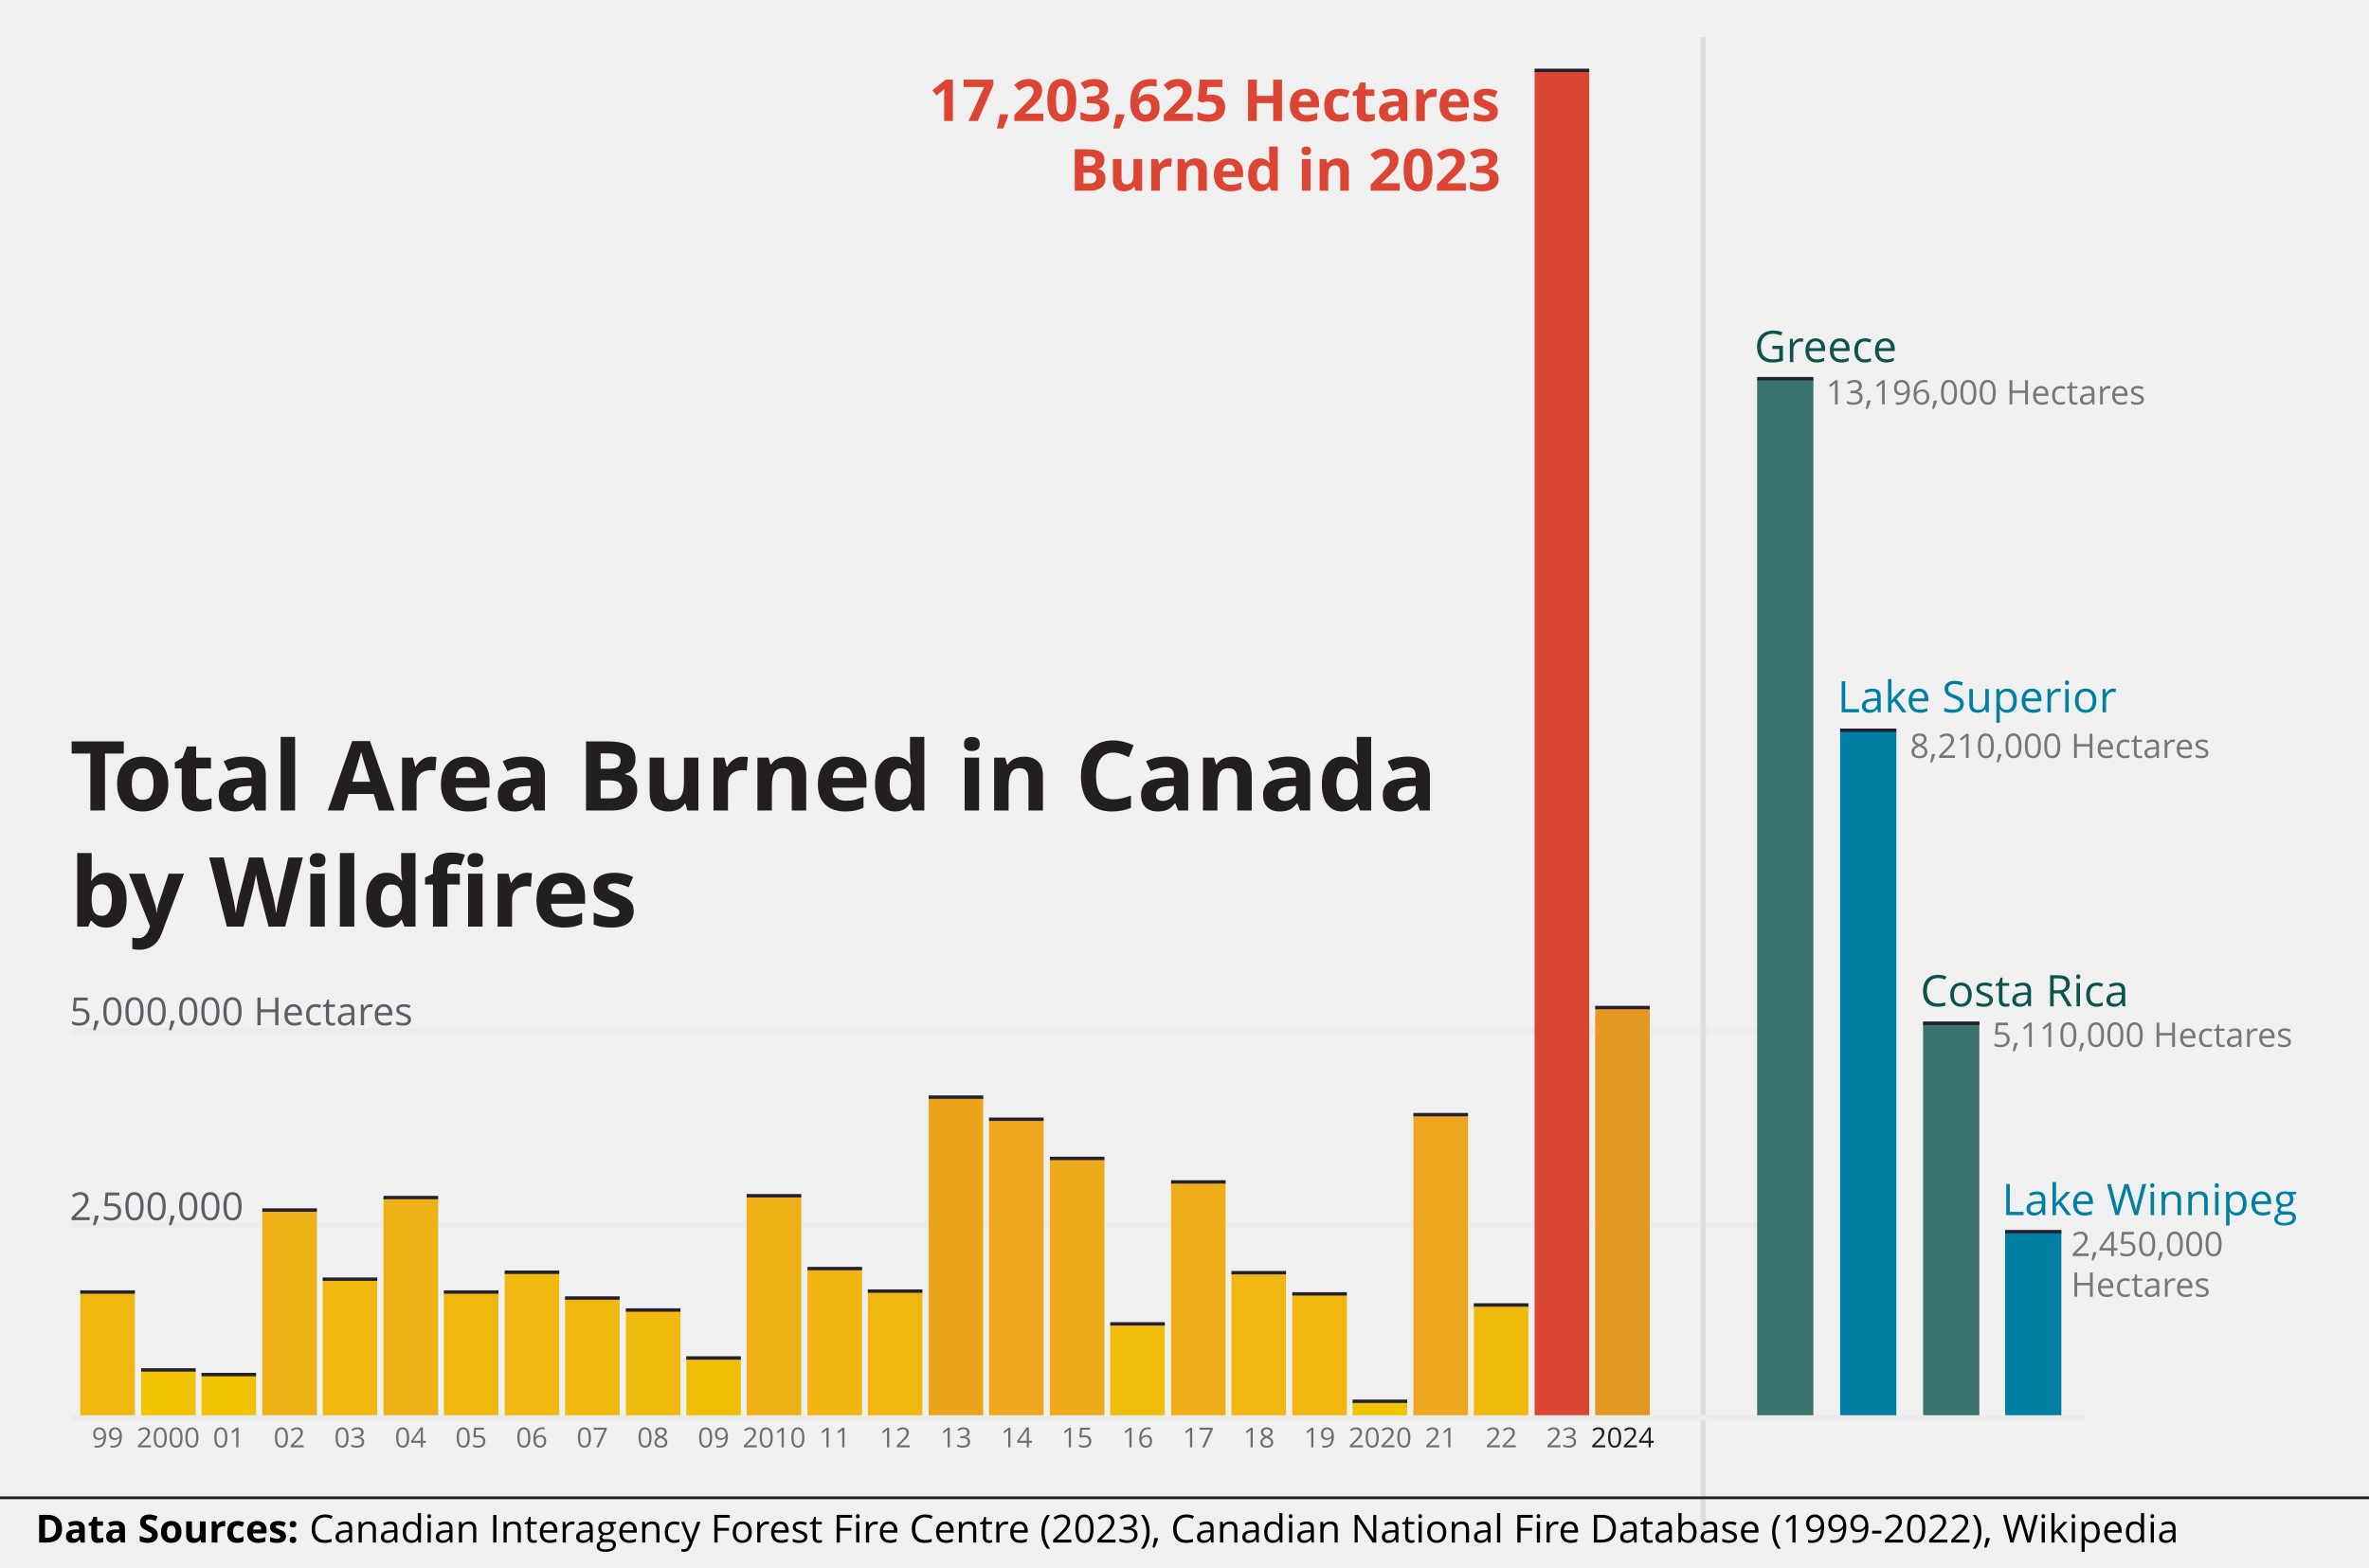
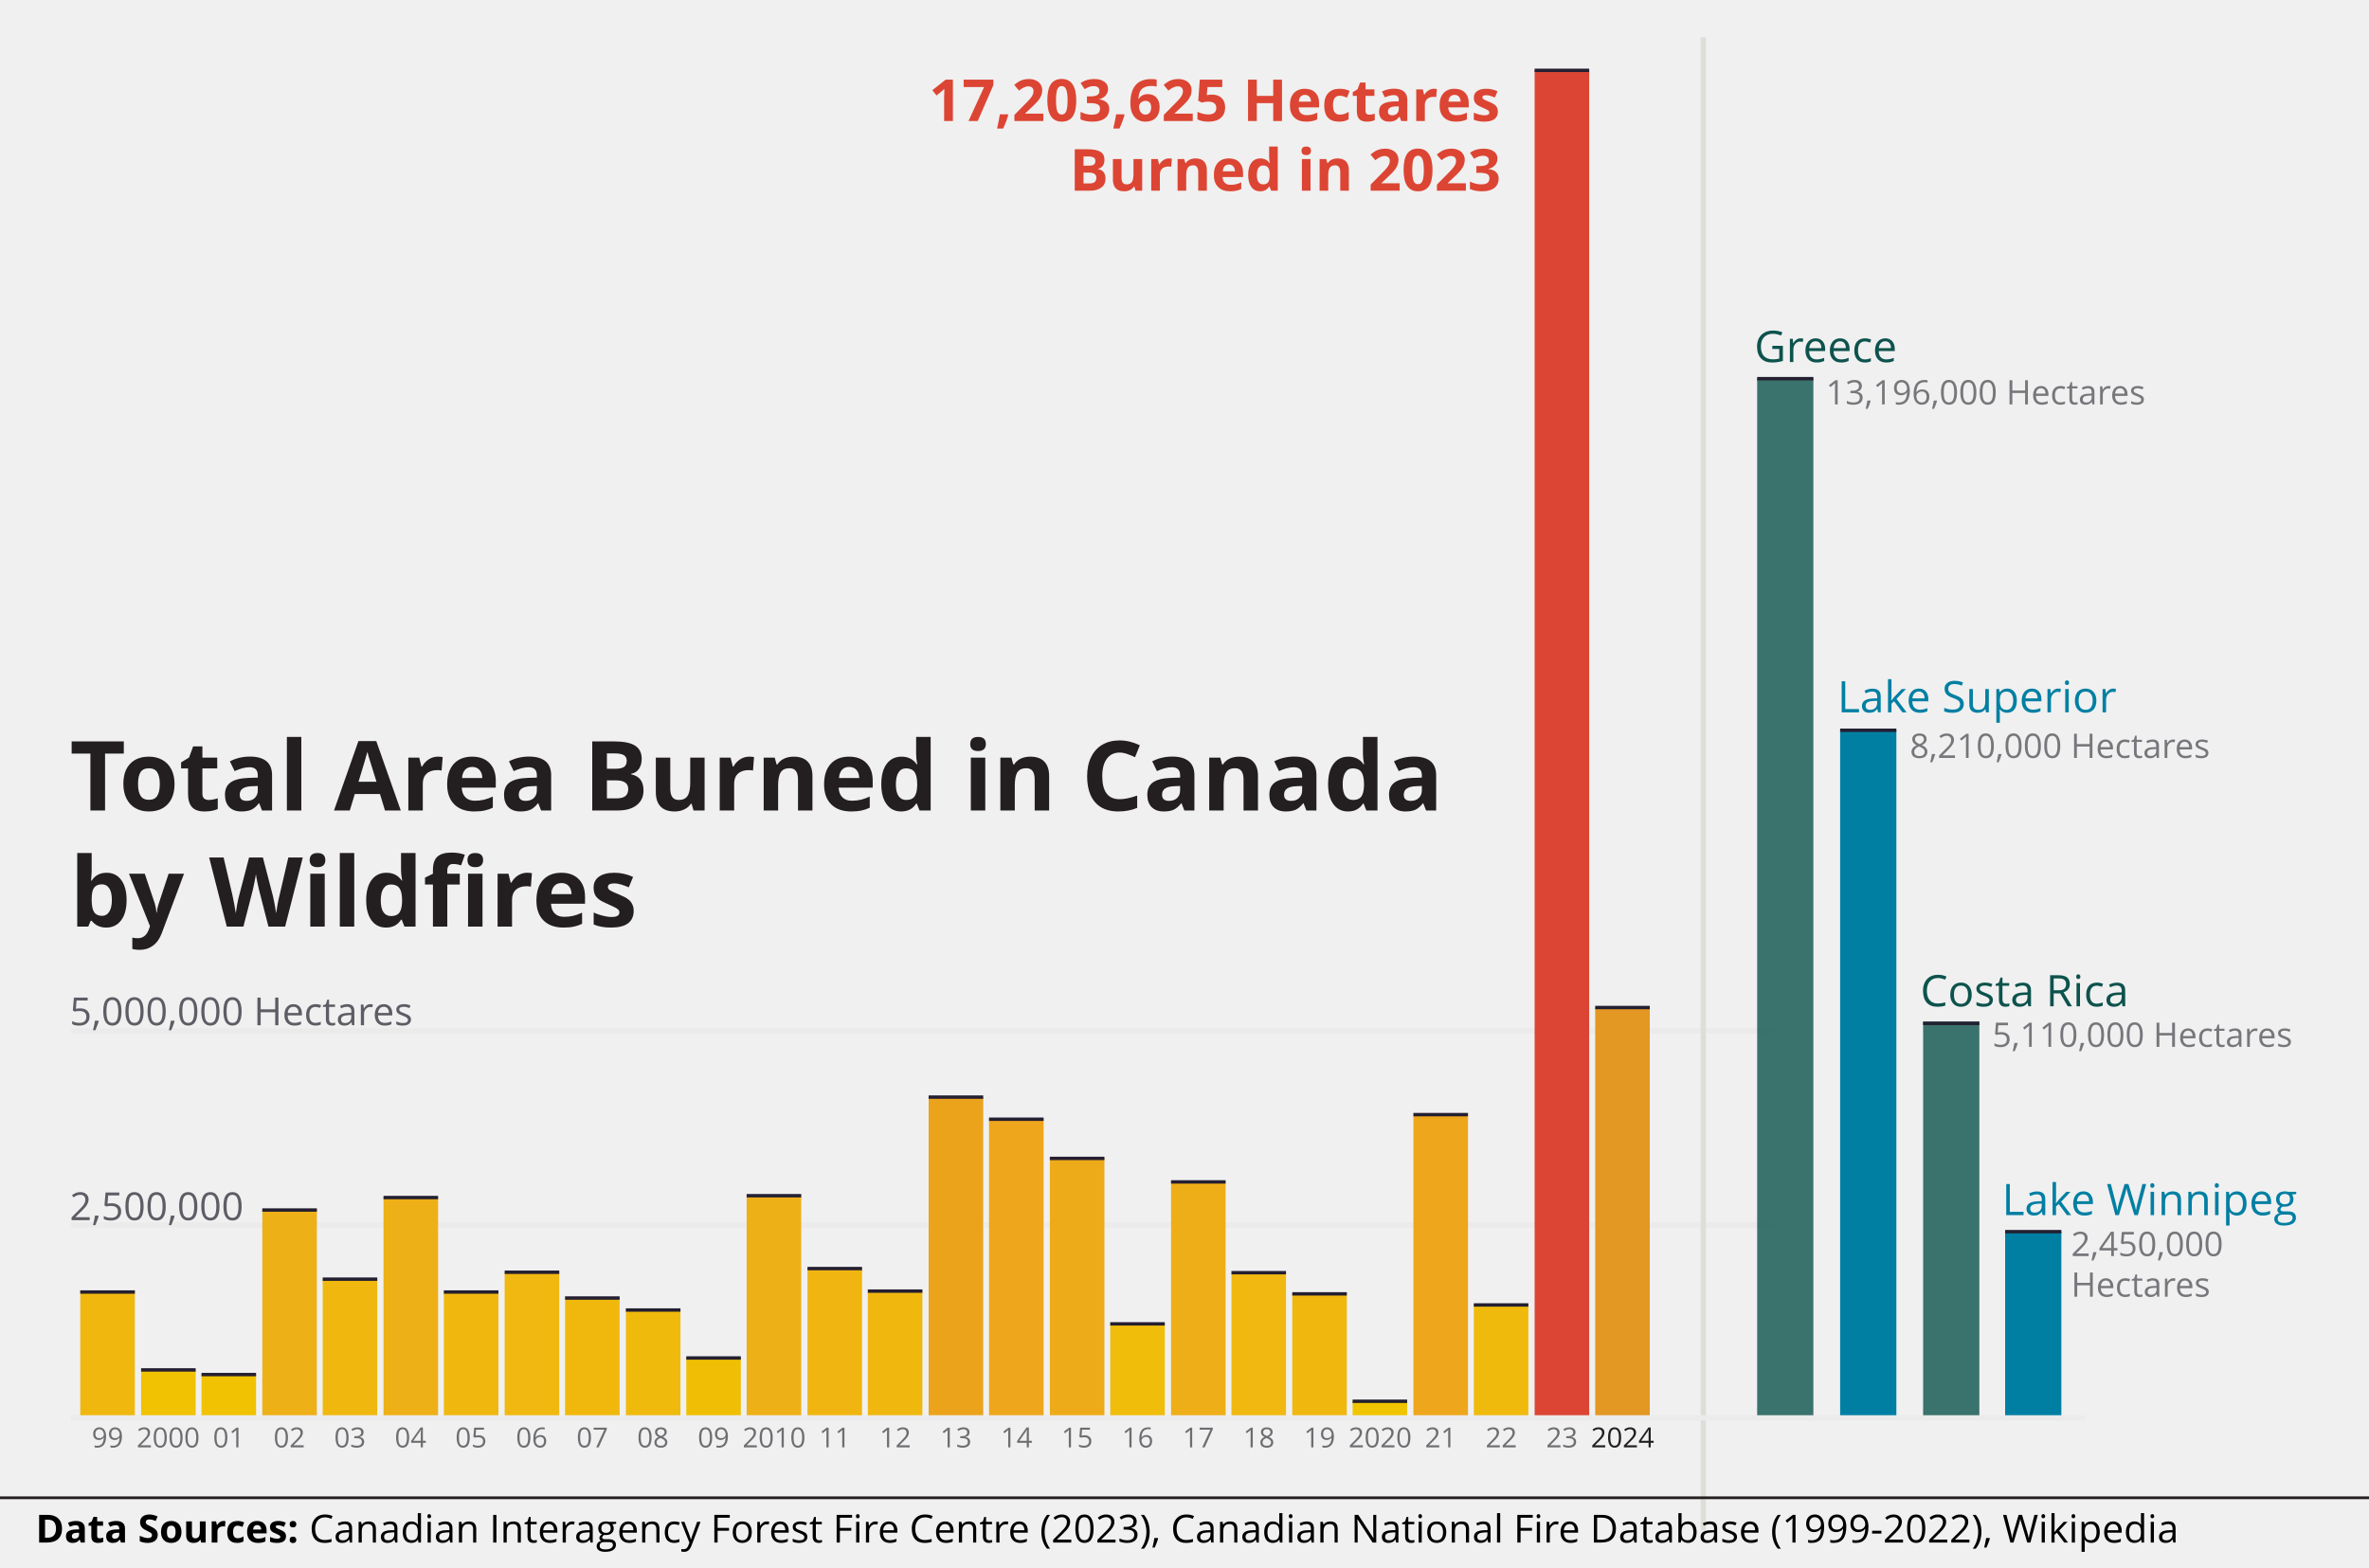
<svg xmlns="http://www.w3.org/2000/svg" id="Layer_2" data-name="Layer 2" viewBox="0 0 489.6 324">
  <g id="g76">
    <path id="path76" d="M14.69,253.07h310.36" fill="#fff" stroke="#f6f5f4" stroke-linejoin="round" stroke-width=".5" />
  </g>
  <g id="g80">
    <path id="path80" d="M14.69,213.06h352.09" fill="#fff" stroke="#ebebeb" stroke-linejoin="round" stroke-width="1.1" />
  </g>
  <g id="g80-8">
    <path id="path80-1" d="M14.69,253.17h352.09" fill="#fff" stroke="#ebebeb" stroke-linejoin="round" stroke-width="1.1" />
  </g>
  <path id="path108" d="M317.16,293.08h11.28V14.54h-11.28v278.54Z" fill="#dc4533" />
  <path id="path108-9" d="M380.3,293.08h11.62v-142.13h-11.62v142.13Z" fill="#007fa3" />
  <path id="path108-9-2" d="M363.15,293.08h11.62V78.27h-11.62v214.81Z" fill="rgba(13, 83, 77, .8)" />
  <path id="path108-9-7-6-8-4" d="M414.4,254.59h11.62v38.49h-11.62v-38.49Z" fill="#007fa3" />
  <path id="path108-9-7-6-8-4-9" d="M397.45,211.15h11.62v81.92h-11.62v-81.92Z" fill="rgba(13, 83, 77, .8)" />
  <path id="path109" d="M304.59,293.08h11.28v-23.34h-11.28v23.34Z" fill="#f0ba0c" />
  <path id="path110" d="M292.11,293.08h11.28v-62.68h-11.28v62.68Z" fill="#eea61c" />
  <path id="path110-2" data-name="path110" d="M329.68,293.08h11.28v-84.82h-11.28v84.82Z" fill="#e29823" />
  <path id="path111" d="M279.54,293.08h11.28v-3.43h-11.28v3.43Z" fill="#f0c500" />
  <path id="path112" d="M267.07,293.08h11.28v-25.63h-11.28v25.63Z" fill="#f0b80f" />
  <path id="path113" d="M254.5,293.08h11.28v-29.82h-11.28v29.82Z" fill="#f0b811" />
  <path id="path114" d="M242.02,293.08h11.28v-48.77h-11.28v48.77Z" fill="#eeae17" />
  <path id="path115" d="M229.45,293.08h11.28v-19.43h-11.28v19.43Z" fill="#f0bd0a" />
  <path id="path116" d="M216.97,293.08h11.28v-53.63h-11.28v53.63Z" fill="#eeab19" />
  <path id="path117" d="M204.4,293.08h11.28v-61.73h-11.28v61.73Z" fill="#eea61c" />
  <path id="path118" d="M191.92,293.08h11.28v-66.3h-11.28v66.3Z" fill="#eba31c" />
  <path id="path119" d="M179.35,293.08h11.28v-26.2h-11.28v26.2Z" fill="#f0b80f" />
  <path id="path120" d="M166.88,293.08h11.28v-30.86h-11.28v30.86Z" fill="#f0b511" />
  <path id="path121" d="M154.31,293.08h11.28v-45.92h-11.28v45.92Z" fill="#eeb017" />
  <path id="path122" d="M141.83,293.08h11.28v-12.38h-11.28v12.38Z" fill="#f0bf05" />
  <path id="path123" d="M129.35,293.08h11.28v-22.29h-11.28v22.29Z" fill="#f0ba0c" />
  <path id="path124" d="M116.78,293.08h11.28v-24.77h-11.28v24.77Z" fill="#f0b80c" />
  <path id="path125" d="M104.3,293.08h11.28v-30.1h-11.28v30.1Z" fill="#f0b811" />
  <path id="path126" d="M91.73,293.08h11.28v-26.01h-11.28v26.01Z" fill="#f0b80f" />
  <path id="path127" d="M79.26,293.08h11.28v-45.53h-11.28v45.53Z" fill="#eeb017" />
  <path id="path128" d="M66.69,293.08h11.28v-28.67h-11.28v28.67Z" fill="#f0b80f" />
  <path id="path129" d="M54.21,293.08h11.28v-43.15h-11.28v43.15Z" fill="#eeb017" />
  <path id="path130" d="M41.64,293.08h11.28v-8.95h-11.28v8.95Z" fill="#f0c202" />
  <path id="path131" d="M29.16,293.08h11.28v-9.91h-11.28v9.91Z" fill="#f0c202" />
  <path id="path132" d="M16.59,293.08h11.28v-26.29h-11.28v26.29Z" fill="#f0b80f" />
  <path id="path200" d="M380.3,150.95h11.62" fill="none" stroke="#241f31" stroke-miterlimit="11.3" stroke-width=".7" />
  <path id="path200-2" d="M363.15,78.27h11.62" fill="none" stroke="#241f31" stroke-miterlimit="11.3" stroke-width=".7" />
  <path id="path200-2-0" d="M317.16,14.54h11.28" fill="none" stroke="#241f31" stroke-miterlimit="11.3" stroke-width=".7" />
  <path id="path200-8-1" d="M414.4,254.59h11.62" fill="none" stroke="#241f31" stroke-miterlimit="11.3" stroke-width=".7" />
  <path id="path200-8-1-8" d="M397.45,211.54h11.62" fill="none" stroke="#241f31" stroke-miterlimit="11.3" stroke-width=".7" />
  <path id="path200-2-7" d="M304.59,269.74h11.28" fill="none" stroke="#241f31" stroke-miterlimit="11.3" stroke-width=".7" />
  <path id="path200-2-04" d="M292.11,230.4h11.28" fill="none" stroke="#241f31" stroke-miterlimit="11.3" stroke-width=".7" />
  <path id="path200-2-04-2" data-name="path200-2-04" d="M329.68,208.26h11.28" fill="none" stroke="#241f31" stroke-miterlimit="11.3" stroke-width=".7" />
  <path id="path200-2-1" d="M279.54,289.65h11.28" fill="none" stroke="#241f31" stroke-miterlimit="11.3" stroke-width=".7" />
  <path id="path200-2-2" d="M267.07,267.45h11.28" fill="none" stroke="#241f31" stroke-miterlimit="11.3" stroke-width=".7" />
  <path id="path200-2-5" d="M254.5,263.07h11.28" fill="none" stroke="#241f31" stroke-miterlimit="11.3" stroke-width=".7" />
  <path id="path200-2-28" d="M242.02,244.31h11.28" fill="none" stroke="#241f31" stroke-miterlimit="11.3" stroke-width=".7" />
  <path id="path200-2-4" d="M229.45,273.65h11.28" fill="none" stroke="#241f31" stroke-miterlimit="11.3" stroke-width=".7" />
  <path id="path200-2-9" d="M216.97,239.45h11.28" fill="none" stroke="#241f31" stroke-miterlimit="11.3" stroke-width=".7" />
  <path id="path200-2-44" d="M204.4,231.35h11.28" fill="none" stroke="#241f31" stroke-miterlimit="11.3" stroke-width=".7" />
  <path id="path200-2-6" d="M191.92,226.78h11.28" fill="none" stroke="#241f31" stroke-miterlimit="11.3" stroke-width=".7" />
  <path id="path200-2-29" d="M179.35,266.88h11.28" fill="none" stroke="#241f31" stroke-miterlimit="11.3" stroke-width=".7" />
  <path id="path200-2-17" d="M166.88,262.22h11.28" fill="none" stroke="#241f31" stroke-miterlimit="11.3" stroke-width=".7" />
  <path id="path200-2-46" d="M154.31,247.16h11.28" fill="none" stroke="#241f31" stroke-miterlimit="11.3" stroke-width=".7" />
  <path id="path200-2-26" d="M141.83,280.7h11.28" fill="none" stroke="#241f31" stroke-miterlimit="11.3" stroke-width=".7" />
  <path id="path200-2-8" d="M129.35,270.79h11.28" fill="none" stroke="#241f31" stroke-miterlimit="11.3" stroke-width=".7" />
  <path id="path200-2-88" d="M116.78,268.31h11.28" fill="none" stroke="#241f31" stroke-miterlimit="11.3" stroke-width=".7" />
  <path id="path200-2-3" d="M104.3,262.98h11.28" fill="none" stroke="#241f31" stroke-miterlimit="11.3" stroke-width=".7" />
  <path id="path200-2-38" d="M91.73,267.07h11.28" fill="none" stroke="#241f31" stroke-miterlimit="11.3" stroke-width=".7" />
  <path id="path200-2-68" d="M79.26,247.54h11.28" fill="none" stroke="#241f31" stroke-miterlimit="11.3" stroke-width=".7" />
  <path id="path200-2-87" d="M66.69,264.41h11.28" fill="none" stroke="#241f31" stroke-miterlimit="11.3" stroke-width=".7" />
  <path id="path200-2-33" d="M54.21,250.12h11.28" fill="none" stroke="#241f31" stroke-miterlimit="11.3" stroke-width=".7" />
  <path id="path200-2-65" d="M41.64,284.13h11.28" fill="none" stroke="#241f31" stroke-miterlimit="11.3" stroke-width=".7" />
  <path id="path200-2-879" d="M29.16,283.17h11.28" fill="none" stroke="#241f31" stroke-miterlimit="11.3" stroke-width=".7" />
  <path id="path200-2-10" d="M16.59,267.07h11.28" fill="none" stroke="#241f31" stroke-miterlimit="11.3" stroke-width=".7" />
  <g id="g80-3">
    <path id="path80-0" d="M352.01,7.68v308.65" fill="none" stroke="#deddda" stroke-linejoin="round" stroke-width="1.1" />
  </g>
  <g id="g79">
    <path id="path79" d="M14.69,293.08h416.2" fill="none" stroke="#ebebeb" stroke-linejoin="round" stroke-width="1.1" />
  </g>
  <g id="text1-2-5-7" isolation="isolate">
    <g isolation="isolate">
-       <text transform="translate(14.4 167.53)" fill="#231f20" font-family="TradeGothicLT-Bold, 'TradeGothic LT Bold'" font-size="20" font-weight="700" isolation="isolate">
-         <tspan x="0" y="0" letter-spacing="-.05em">T</tspan>
-         <tspan x="8.9" y="0">otal Area Burned in Canada </tspan>
+       <text transform="translate(14.4 167.53)" fill="#231f20" font-family="OpenSans-Bold, 'Open Sans'" font-size="20" font-weight="700" isolation="isolate">
+         <tspan x="0" y="0">Total Area Burned in Canada </tspan>
        <tspan x="0" y="24">by Wildfires</tspan>
      </text>
    </g>
  </g>
  <g id="text1-2-5-4-7-0-1-6" isolation="isolate">
    <g isolation="isolate">
      <text transform="translate(14.4 211.92)" fill="#5e5c64" font-family="OpenSans, 'Open Sans'" font-size="8" isolation="isolate">
        <tspan x="0" y="0">5,000,000 Hectares</tspan>
      </text>
    </g>
  </g>
  <g id="text1-2-5-4-7-0-1-6-1" isolation="isolate">
    <g isolation="isolate">
      <text transform="translate(394.69 156.67)" fill="#77767b" font-family="OpenSans, 'Open Sans'" font-size="7" isolation="isolate">
        <tspan x="0" y="0">8,210,000 Hectares</tspan>
      </text>
    </g>
  </g>
  <g id="text1-2-5-4-7-0-1-6-1-9" isolation="isolate">
    <g isolation="isolate">
      <text transform="translate(377.35 83.6)" fill="#77767b" font-family="OpenSans, 'Open Sans'" font-size="7" isolation="isolate">
        <tspan x="0" y="0">13,196,000 Hectares</tspan>
      </text>
    </g>
  </g>
  <g id="text1-2-5-4-7-0-1-6-1-0" isolation="isolate">
    <g isolation="isolate">
      <text transform="translate(379.73 147.24)" fill="#007fa3" font-family="OpenSans, 'Open Sans'" font-size="9" isolation="isolate">
        <tspan x="0" y="0">Lake Superior</tspan>
      </text>
    </g>
  </g>
  <g id="text1-2-5-4-7-0-1-6-1-0-0" isolation="isolate">
    <g isolation="isolate">
      <g isolation="isolate">
        <text transform="translate(362.58 74.84)" fill="#0d534d" font-family="OpenSans, 'Open Sans'" font-size="9" isolation="isolate">
          <tspan x="0" y="0">Greece</tspan>
        </text>
      </g>
    </g>
  </g>
  <g id="text1-2-5-4-7-0-1-6-8" isolation="isolate">
    <g isolation="isolate">
      <text transform="translate(14.4 252.21)" fill="#5e5c64" font-family="OpenSans, 'Open Sans'" font-size="8" isolation="isolate">
        <tspan x="0" y="0">2,500,000</tspan>
      </text>
    </g>
  </g>
  <g id="text1-2-5-4-7-0-1-6-8-6" isolation="isolate">
    <g isolation="isolate">
      <text transform="translate(18.96 299.18)" fill="#6d6e71" font-family="OpenSans, 'Open Sans'" font-size="5.72" isolation="isolate">
        <tspan x="0" y="0">99</tspan>
      </text>
    </g>
  </g>
  <g id="text1-2-5-4-7-0-1-6-8-6-4" isolation="isolate">
    <g isolation="isolate">
      <text transform="translate(44.01 299.18)" fill="#6d6e71" font-family="OpenSans, 'Open Sans'" font-size="5.72" isolation="isolate">
        <tspan x="0" y="0">01</tspan>
      </text>
    </g>
  </g>
  <g id="text1-2-5-4-7-0-1-6-8-6-4-7" isolation="isolate">
    <g isolation="isolate">
      <text transform="translate(56.53 299.18)" fill="#6d6e71" font-family="OpenSans, 'Open Sans'" font-size="5.72" isolation="isolate">
        <tspan x="0" y="0">02</tspan>
      </text>
    </g>
  </g>
  <g id="text1-2-5-4-7-0-1-6-8-6-4-5" isolation="isolate">
    <g isolation="isolate">
      <text transform="translate(69.06 299.18)" fill="#6d6e71" font-family="OpenSans, 'Open Sans'" font-size="5.72" isolation="isolate">
        <tspan x="0" y="0">03</tspan>
      </text>
    </g>
  </g>
  <g id="text1-2-5-4-7-0-1-6-8-6-4-7-6" isolation="isolate">
    <g isolation="isolate">
      <text transform="translate(81.58 299.18)" fill="#6d6e71" font-family="OpenSans, 'Open Sans'" font-size="5.72" isolation="isolate">
        <tspan x="0" y="0">04</tspan>
      </text>
    </g>
  </g>
  <g id="text1-2-5-4-7-0-1-6-8-6-4-7-5" isolation="isolate">
    <g isolation="isolate">
      <text transform="translate(94.1 299.18)" fill="#6d6e71" font-family="OpenSans, 'Open Sans'" font-size="5.72" isolation="isolate">
        <tspan x="0" y="0">05</tspan>
      </text>
    </g>
  </g>
  <g id="text1-2-5-4-7-0-1-6-8-6-4-5-4" isolation="isolate">
    <g isolation="isolate">
      <text transform="translate(106.63 299.18)" fill="#6d6e71" font-family="OpenSans, 'Open Sans'" font-size="5.72" isolation="isolate">
        <tspan x="0" y="0">06</tspan>
      </text>
    </g>
  </g>
  <g id="text1-2-5-4-7-0-1-6-8-6-4-7-6-8" isolation="isolate">
    <g isolation="isolate">
      <text transform="translate(119.15 299.18)" fill="#6d6e71" font-family="OpenSans, 'Open Sans'" font-size="5.72" isolation="isolate">
        <tspan x="0" y="0">07</tspan>
      </text>
    </g>
  </g>
  <g id="text1-2-5-4-7-0-1-6-8-6-4-5-4-3" isolation="isolate">
    <g isolation="isolate">
      <text transform="translate(131.68 299.18)" fill="#6d6e71" font-family="OpenSans, 'Open Sans'" font-size="5.72" isolation="isolate">
        <tspan x="0" y="0">08</tspan>
      </text>
    </g>
  </g>
  <g id="text1-2-5-4-7-0-1-6-8-6-4-7-6-8-8" isolation="isolate">
    <g isolation="isolate">
      <text transform="translate(144.2 299.18)" fill="#6d6e71" font-family="OpenSans, 'Open Sans'" font-size="5.72" isolation="isolate">
        <tspan x="0" y="0">09</tspan>
      </text>
    </g>
  </g>
  <g id="text1-2-5-4-7-0-1-6-8-6-4-6" isolation="isolate">
    <g isolation="isolate">
      <text transform="translate(169.25 299.18)" fill="#6d6e71" font-family="OpenSans, 'Open Sans'" font-size="5.72" isolation="isolate">
        <tspan x="0" y="0">11</tspan>
      </text>
    </g>
  </g>
  <g id="text1-2-5-4-7-0-1-6-8-6-4-7-4" isolation="isolate">
    <g isolation="isolate">
      <text transform="translate(181.77 299.18)" fill="#6d6e71" font-family="OpenSans, 'Open Sans'" font-size="5.72" isolation="isolate">
        <tspan x="0" y="0">12</tspan>
      </text>
    </g>
  </g>
  <g id="text1-2-5-4-7-0-1-6-8-6-4-6-4" isolation="isolate">
    <g isolation="isolate">
      <text transform="translate(294.48 299.18)" fill="#6d6e71" font-family="OpenSans, 'Open Sans'" font-size="5.72" isolation="isolate">
        <tspan x="0" y="0">21</tspan>
      </text>
    </g>
  </g>
  <g id="text1-2-5-4-7-0-1-6-8-6-4-7-4-7" isolation="isolate">
    <g isolation="isolate">
      <text transform="translate(307.01 299.18)" fill="#6d6e71" font-family="OpenSans, 'Open Sans'" font-size="5.72" isolation="isolate">
        <tspan x="0" y="0">22</tspan>
      </text>
    </g>
  </g>
  <g id="text1-2-5-4-7-0-1-6-8-6-4-5-8" isolation="isolate">
    <g isolation="isolate">
      <text transform="translate(194.29 299.18)" fill="#6d6e71" font-family="OpenSans, 'Open Sans'" font-size="5.72" isolation="isolate">
        <tspan x="0" y="0">13</tspan>
      </text>
    </g>
  </g>
  <g id="text1-2-5-4-7-0-1-6-8-6-4-7-6-9" isolation="isolate">
    <g isolation="isolate">
      <text transform="translate(206.82 299.18)" fill="#6d6e71" font-family="OpenSans, 'Open Sans'" font-size="5.72" isolation="isolate">
        <tspan x="0" y="0">14</tspan>
      </text>
    </g>
  </g>
  <g id="text1-2-5-4-7-0-1-6-8-6-4-7-5-7" isolation="isolate">
    <g isolation="isolate">
      <text transform="translate(219.34 299.18)" fill="#6d6e71" font-family="OpenSans, 'Open Sans'" font-size="5.72" isolation="isolate">
        <tspan x="0" y="0">15</tspan>
      </text>
    </g>
  </g>
  <g id="text1-2-5-4-7-0-1-6-8-6-4-5-4-4" isolation="isolate">
    <g isolation="isolate">
      <text transform="translate(231.86 299.18)" fill="#6d6e71" font-family="OpenSans, 'Open Sans'" font-size="5.72" isolation="isolate">
        <tspan x="0" y="0">16</tspan>
      </text>
    </g>
  </g>
  <g id="text1-2-5-4-7-0-1-6-8-6-4-7-6-8-0" isolation="isolate">
    <g isolation="isolate">
      <text transform="translate(244.39 299.18)" fill="#6d6e71" font-family="OpenSans, 'Open Sans'" font-size="5.72" isolation="isolate">
        <tspan x="0" y="0">17</tspan>
      </text>
    </g>
  </g>
  <g id="text1-2-5-4-7-0-1-6-8-6-4-5-4-3-9" isolation="isolate">
    <g isolation="isolate">
      <text transform="translate(256.91 299.18)" fill="#6d6e71" font-family="OpenSans, 'Open Sans'" font-size="5.72" isolation="isolate">
        <tspan x="0" y="0">18</tspan>
      </text>
    </g>
  </g>
  <g id="text1-2-5-4-7-0-1-6-8-6-4-7-6-8-8-5" isolation="isolate">
    <g isolation="isolate">
      <text transform="translate(269.44 299.18)" fill="#6d6e71" font-family="OpenSans, 'Open Sans'" font-size="5.72" isolation="isolate">
        <tspan x="0" y="0">19</tspan>
      </text>
    </g>
  </g>
  <g id="text1-2-5-4-7-0-1-6-8-6-1" isolation="isolate">
    <g isolation="isolate">
      <text transform="translate(28.22 299.18)" fill="#6d6e71" font-family="OpenSans, 'Open Sans'" font-size="5.72" isolation="isolate">
        <tspan x="0" y="0">2000</tspan>
      </text>
    </g>
  </g>
  <g id="text1-2-5-4-7-0-1-6-8-6-1-6" isolation="isolate">
    <g isolation="isolate">
      <text transform="translate(153.45 299.18)" fill="#6d6e71" font-family="OpenSans, 'Open Sans'" font-size="5.72" isolation="isolate">
        <tspan x="0" y="0">2010</tspan>
      </text>
    </g>
  </g>
  <g id="text1-2-5-4-7-0-1-6-8-6-1-0">
    <g isolation="isolate">
      <text transform="translate(319.53 299.18)" fill="#6d6e71" font-family="OpenSans, 'Open Sans'" font-size="5.72" isolation="isolate">
        <tspan x="0" y="0">23</tspan>
      </text>
    </g>
  </g>
  <g id="text1-2-5-4-7-0-1-6-8-6-1-0-4" isolation="isolate">
    <g isolation="isolate">
      <text transform="translate(278.69 299.18)" fill="#6d6e71" font-family="OpenSans, 'Open Sans'" font-size="5.72" isolation="isolate">
        <tspan x="0" y="0">2020</tspan>
      </text>
    </g>
  </g>
  <g id="text1-2-5-4-7-0-1-6-1-5-0" isolation="isolate">
    <g isolation="isolate">
      <text transform="translate(428.03 259.64)" fill="#77767b" font-family="OpenSans, 'Open Sans'" font-size="7" isolation="isolate">
        <tspan x="0" y="0">2,450,000</tspan>
        <tspan x="0" y="8.4">Hectares</tspan>
      </text>
    </g>
  </g>
  <g id="text1-2-5-4-7-0-1-6-1-5-0-6" isolation="isolate">
    <g isolation="isolate">
      <text transform="translate(411.74 216.39)" fill="#77767b" font-family="OpenSans, 'Open Sans'" font-size="7" isolation="isolate">
        <tspan x="0" y="0">5,110,000 Hectares</tspan>
      </text>
    </g>
  </g>
  <g id="text1-2-5-4-7-0-1-6-1-0-6-4" isolation="isolate">
    <g isolation="isolate">
      <text transform="translate(413.74 251.17)" fill="#007fa3" font-family="OpenSans, 'Open Sans'" font-size="9" isolation="isolate">
        <tspan x="0" y="0">Lake Winnipeg</tspan>
      </text>
    </g>
  </g>
  <g id="text1-2-5-4-7-0-1-6-1-0-6-4-0" isolation="isolate">
    <g isolation="isolate">
      <g isolation="isolate">
        <text transform="translate(396.88 208.01)" fill="#0d534d" font-family="OpenSans, 'Open Sans'" font-size="9" isolation="isolate">
          <tspan x="0" y="0">Costa Rica</tspan>
        </text>
      </g>
    </g>
  </g>
  <g id="text1-2-5-4-7-0-1-6-8-6-1-0-2" data-name="text1-2-5-4-7-0-1-6-8-6-1-0" isolation="isolate">
    <g isolation="isolate">
      <text transform="translate(328.79 299.18)" fill="#231f20" font-family="OpenSans, 'Open Sans'" font-size="5.72" isolation="isolate">
        <tspan x="0" y="0">2024</tspan>
      </text>
    </g>
  </g>
  <g isolation="isolate">
    <text transform="translate(191.98 25.02)" fill="#dc4533" font-family="OpenSans-Bold, 'Open Sans'" font-size="12" font-weight="700" isolation="isolate">
      <tspan x="0" y="0">17,203,625 Hectares</tspan>
      <tspan x="29.06" y="14.4">Burned in 2023</tspan>
    </text>
  </g>
  <path id="path37" d="M0,309.6h489.6" fill="none" stroke="#231f20" stroke-miterlimit="3" stroke-width=".57" />
  <text transform="translate(7.37 318.85)" font-size="8">
    <tspan x="0" y="0" font-family="OpenSans-Bold, 'Open Sans'" font-weight="700">Data Sources:</tspan>
    <tspan x="54.48" y="0" xml:space="preserve" font-family="OpenSans, 'Open Sans'"> Canadian Interagency Forest Fire Centre (2023), Canadian National Fire Database (1999-2022), Wikipedia</tspan>
  </text>
</svg>
